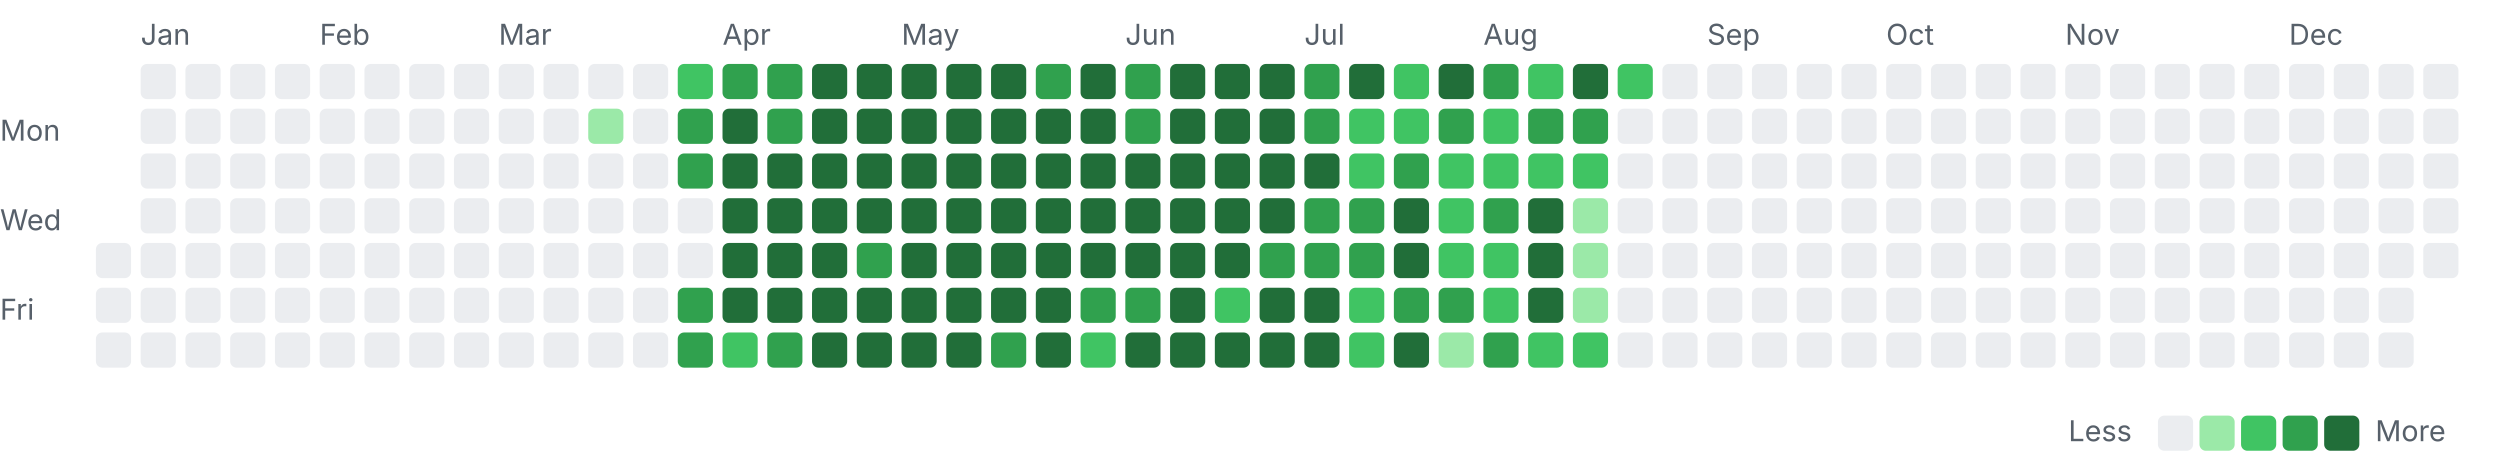
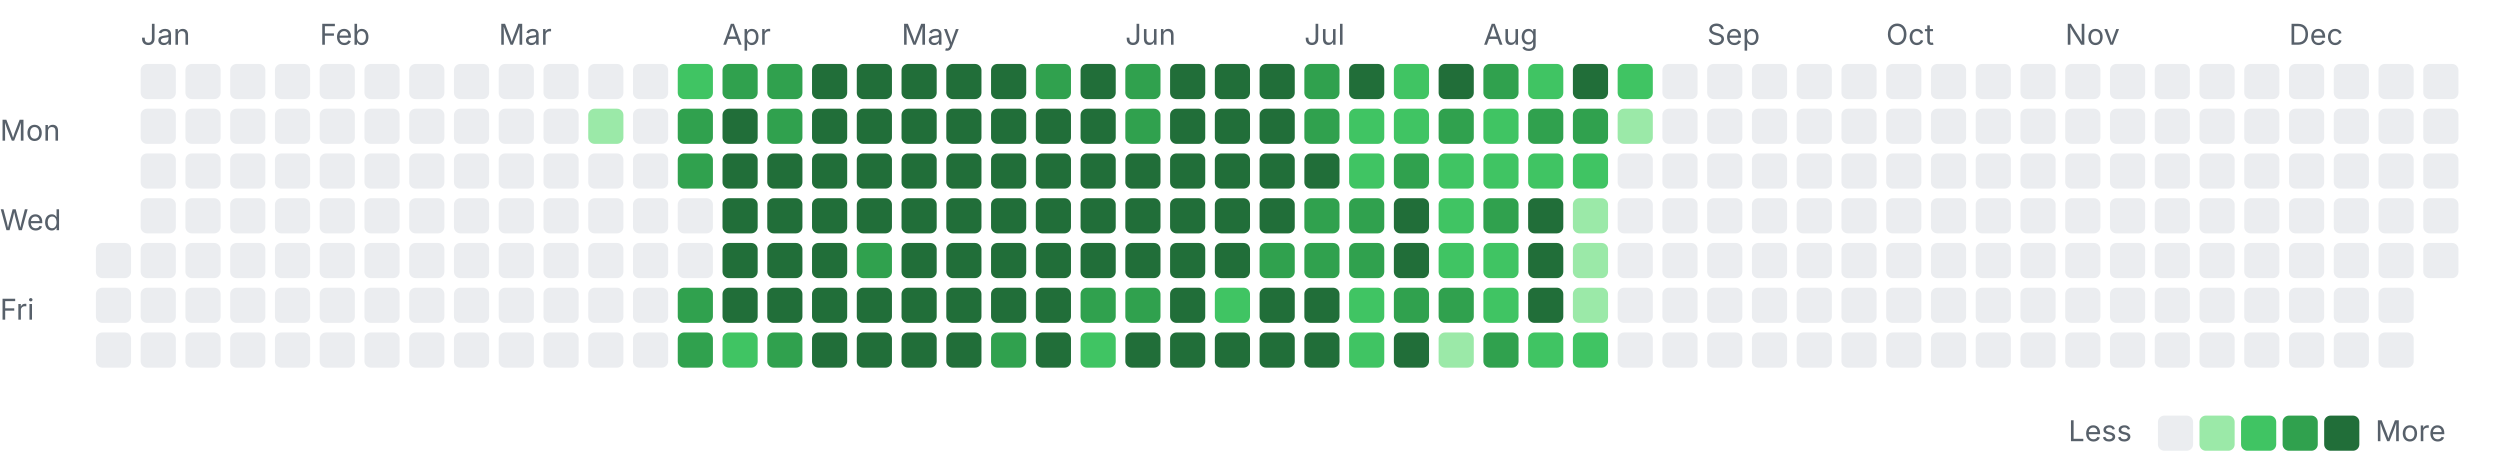
<svg xmlns="http://www.w3.org/2000/svg" width="782" height="142" viewBox="0 0 782 142">
  <style>.l0{fill:#ebedf0}.l1{fill:#9be9a8}.l2{fill:#40c463}.l3{fill:#30a14e}.l4{fill:#216e39} .lbl{fill:#57606a;font:9px -apple-system,Segoe UI,sans-serif}@media(prefers-color-scheme:dark){.l0{fill:#161b22}.l1{fill:#0e4429}.l2{fill:#006d32}.l3{fill:#26a641}.l4{fill:#39d353} .lbl{fill:#8b949e}}</style>
  <text class="lbl" x="44" y="14">Jan</text>
  <text class="lbl" x="100" y="14">Feb</text>
  <text class="lbl" x="156" y="14">Mar</text>
  <text class="lbl" x="226" y="14">Apr</text>
  <text class="lbl" x="282" y="14">May</text>
  <text class="lbl" x="352" y="14">Jun</text>
  <text class="lbl" x="408" y="14">Jul</text>
  <text class="lbl" x="464" y="14">Aug</text>
  <text class="lbl" x="534" y="14">Sep</text>
  <text class="lbl" x="590" y="14">Oct</text>
  <text class="lbl" x="646" y="14">Nov</text>
  <text class="lbl" x="716" y="14">Dec</text>
  <text class="lbl" x="0" y="44">Mon</text>
  <text class="lbl" x="0" y="72">Wed</text>
  <text class="lbl" x="0" y="100">Fri</text>
  <rect class="l0" x="30" y="76" width="11" height="11" rx="2" />
  <rect class="l0" x="30" y="90" width="11" height="11" rx="2" />
  <rect class="l0" x="30" y="104" width="11" height="11" rx="2" />
  <rect class="l0" x="44" y="20" width="11" height="11" rx="2" />
  <rect class="l0" x="44" y="34" width="11" height="11" rx="2" />
  <rect class="l0" x="44" y="48" width="11" height="11" rx="2" />
  <rect class="l0" x="44" y="62" width="11" height="11" rx="2" />
  <rect class="l0" x="44" y="76" width="11" height="11" rx="2" />
  <rect class="l0" x="44" y="90" width="11" height="11" rx="2" />
  <rect class="l0" x="44" y="104" width="11" height="11" rx="2" />
  <rect class="l0" x="58" y="20" width="11" height="11" rx="2" />
  <rect class="l0" x="58" y="34" width="11" height="11" rx="2" />
  <rect class="l0" x="58" y="48" width="11" height="11" rx="2" />
  <rect class="l0" x="58" y="62" width="11" height="11" rx="2" />
  <rect class="l0" x="58" y="76" width="11" height="11" rx="2" />
  <rect class="l0" x="58" y="90" width="11" height="11" rx="2" />
  <rect class="l0" x="58" y="104" width="11" height="11" rx="2" />
  <rect class="l0" x="72" y="20" width="11" height="11" rx="2" />
  <rect class="l0" x="72" y="34" width="11" height="11" rx="2" />
  <rect class="l0" x="72" y="48" width="11" height="11" rx="2" />
  <rect class="l0" x="72" y="62" width="11" height="11" rx="2" />
  <rect class="l0" x="72" y="76" width="11" height="11" rx="2" />
  <rect class="l0" x="72" y="90" width="11" height="11" rx="2" />
  <rect class="l0" x="72" y="104" width="11" height="11" rx="2" />
  <rect class="l0" x="86" y="20" width="11" height="11" rx="2" />
  <rect class="l0" x="86" y="34" width="11" height="11" rx="2" />
  <rect class="l0" x="86" y="48" width="11" height="11" rx="2" />
  <rect class="l0" x="86" y="62" width="11" height="11" rx="2" />
  <rect class="l0" x="86" y="76" width="11" height="11" rx="2" />
  <rect class="l0" x="86" y="90" width="11" height="11" rx="2" />
  <rect class="l0" x="86" y="104" width="11" height="11" rx="2" />
  <rect class="l0" x="100" y="20" width="11" height="11" rx="2" />
  <rect class="l0" x="100" y="34" width="11" height="11" rx="2" />
  <rect class="l0" x="100" y="48" width="11" height="11" rx="2" />
  <rect class="l0" x="100" y="62" width="11" height="11" rx="2" />
  <rect class="l0" x="100" y="76" width="11" height="11" rx="2" />
  <rect class="l0" x="100" y="90" width="11" height="11" rx="2" />
  <rect class="l0" x="100" y="104" width="11" height="11" rx="2" />
  <rect class="l0" x="114" y="20" width="11" height="11" rx="2" />
  <rect class="l0" x="114" y="34" width="11" height="11" rx="2" />
  <rect class="l0" x="114" y="48" width="11" height="11" rx="2" />
  <rect class="l0" x="114" y="62" width="11" height="11" rx="2" />
  <rect class="l0" x="114" y="76" width="11" height="11" rx="2" />
  <rect class="l0" x="114" y="90" width="11" height="11" rx="2" />
  <rect class="l0" x="114" y="104" width="11" height="11" rx="2" />
  <rect class="l0" x="128" y="20" width="11" height="11" rx="2" />
  <rect class="l0" x="128" y="34" width="11" height="11" rx="2" />
  <rect class="l0" x="128" y="48" width="11" height="11" rx="2" />
  <rect class="l0" x="128" y="62" width="11" height="11" rx="2" />
  <rect class="l0" x="128" y="76" width="11" height="11" rx="2" />
  <rect class="l0" x="128" y="90" width="11" height="11" rx="2" />
  <rect class="l0" x="128" y="104" width="11" height="11" rx="2" />
  <rect class="l0" x="142" y="20" width="11" height="11" rx="2" />
  <rect class="l0" x="142" y="34" width="11" height="11" rx="2" />
  <rect class="l0" x="142" y="48" width="11" height="11" rx="2" />
  <rect class="l0" x="142" y="62" width="11" height="11" rx="2" />
  <rect class="l0" x="142" y="76" width="11" height="11" rx="2" />
  <rect class="l0" x="142" y="90" width="11" height="11" rx="2" />
  <rect class="l0" x="142" y="104" width="11" height="11" rx="2" />
  <rect class="l0" x="156" y="20" width="11" height="11" rx="2" />
  <rect class="l0" x="156" y="34" width="11" height="11" rx="2" />
  <rect class="l0" x="156" y="48" width="11" height="11" rx="2" />
  <rect class="l0" x="156" y="62" width="11" height="11" rx="2" />
  <rect class="l0" x="156" y="76" width="11" height="11" rx="2" />
  <rect class="l0" x="156" y="90" width="11" height="11" rx="2" />
  <rect class="l0" x="156" y="104" width="11" height="11" rx="2" />
  <rect class="l0" x="170" y="20" width="11" height="11" rx="2" />
  <rect class="l0" x="170" y="34" width="11" height="11" rx="2" />
  <rect class="l0" x="170" y="48" width="11" height="11" rx="2" />
  <rect class="l0" x="170" y="62" width="11" height="11" rx="2" />
  <rect class="l0" x="170" y="76" width="11" height="11" rx="2" />
  <rect class="l0" x="170" y="90" width="11" height="11" rx="2" />
  <rect class="l0" x="170" y="104" width="11" height="11" rx="2" />
  <rect class="l0" x="184" y="20" width="11" height="11" rx="2" />
  <rect class="l1" x="184" y="34" width="11" height="11" rx="2" />
  <rect class="l0" x="184" y="48" width="11" height="11" rx="2" />
  <rect class="l0" x="184" y="62" width="11" height="11" rx="2" />
  <rect class="l0" x="184" y="76" width="11" height="11" rx="2" />
  <rect class="l0" x="184" y="90" width="11" height="11" rx="2" />
  <rect class="l0" x="184" y="104" width="11" height="11" rx="2" />
  <rect class="l0" x="198" y="20" width="11" height="11" rx="2" />
  <rect class="l0" x="198" y="34" width="11" height="11" rx="2" />
  <rect class="l0" x="198" y="48" width="11" height="11" rx="2" />
  <rect class="l0" x="198" y="62" width="11" height="11" rx="2" />
  <rect class="l0" x="198" y="76" width="11" height="11" rx="2" />
  <rect class="l0" x="198" y="90" width="11" height="11" rx="2" />
  <rect class="l0" x="198" y="104" width="11" height="11" rx="2" />
  <rect class="l2" x="212" y="20" width="11" height="11" rx="2" />
  <rect class="l3" x="212" y="34" width="11" height="11" rx="2" />
  <rect class="l3" x="212" y="48" width="11" height="11" rx="2" />
  <rect class="l0" x="212" y="62" width="11" height="11" rx="2" />
  <rect class="l0" x="212" y="76" width="11" height="11" rx="2" />
  <rect class="l3" x="212" y="90" width="11" height="11" rx="2" />
  <rect class="l3" x="212" y="104" width="11" height="11" rx="2" />
  <rect class="l3" x="226" y="20" width="11" height="11" rx="2" />
  <rect class="l4" x="226" y="34" width="11" height="11" rx="2" />
  <rect class="l4" x="226" y="48" width="11" height="11" rx="2" />
  <rect class="l4" x="226" y="62" width="11" height="11" rx="2" />
  <rect class="l4" x="226" y="76" width="11" height="11" rx="2" />
  <rect class="l4" x="226" y="90" width="11" height="11" rx="2" />
  <rect class="l2" x="226" y="104" width="11" height="11" rx="2" />
  <rect class="l3" x="240" y="20" width="11" height="11" rx="2" />
  <rect class="l3" x="240" y="34" width="11" height="11" rx="2" />
  <rect class="l4" x="240" y="48" width="11" height="11" rx="2" />
  <rect class="l4" x="240" y="62" width="11" height="11" rx="2" />
  <rect class="l4" x="240" y="76" width="11" height="11" rx="2" />
  <rect class="l4" x="240" y="90" width="11" height="11" rx="2" />
  <rect class="l3" x="240" y="104" width="11" height="11" rx="2" />
  <rect class="l4" x="254" y="20" width="11" height="11" rx="2" />
  <rect class="l4" x="254" y="34" width="11" height="11" rx="2" />
  <rect class="l4" x="254" y="48" width="11" height="11" rx="2" />
  <rect class="l4" x="254" y="62" width="11" height="11" rx="2" />
  <rect class="l4" x="254" y="76" width="11" height="11" rx="2" />
  <rect class="l4" x="254" y="90" width="11" height="11" rx="2" />
  <rect class="l4" x="254" y="104" width="11" height="11" rx="2" />
  <rect class="l4" x="268" y="20" width="11" height="11" rx="2" />
  <rect class="l4" x="268" y="34" width="11" height="11" rx="2" />
  <rect class="l4" x="268" y="48" width="11" height="11" rx="2" />
  <rect class="l4" x="268" y="62" width="11" height="11" rx="2" />
  <rect class="l3" x="268" y="76" width="11" height="11" rx="2" />
  <rect class="l4" x="268" y="90" width="11" height="11" rx="2" />
  <rect class="l4" x="268" y="104" width="11" height="11" rx="2" />
  <rect class="l4" x="282" y="20" width="11" height="11" rx="2" />
  <rect class="l4" x="282" y="34" width="11" height="11" rx="2" />
  <rect class="l4" x="282" y="48" width="11" height="11" rx="2" />
  <rect class="l4" x="282" y="62" width="11" height="11" rx="2" />
  <rect class="l4" x="282" y="76" width="11" height="11" rx="2" />
  <rect class="l4" x="282" y="90" width="11" height="11" rx="2" />
  <rect class="l4" x="282" y="104" width="11" height="11" rx="2" />
  <rect class="l4" x="296" y="20" width="11" height="11" rx="2" />
  <rect class="l4" x="296" y="34" width="11" height="11" rx="2" />
  <rect class="l4" x="296" y="48" width="11" height="11" rx="2" />
  <rect class="l4" x="296" y="62" width="11" height="11" rx="2" />
  <rect class="l4" x="296" y="76" width="11" height="11" rx="2" />
  <rect class="l4" x="296" y="90" width="11" height="11" rx="2" />
  <rect class="l4" x="296" y="104" width="11" height="11" rx="2" />
  <rect class="l4" x="310" y="20" width="11" height="11" rx="2" />
  <rect class="l4" x="310" y="34" width="11" height="11" rx="2" />
  <rect class="l4" x="310" y="48" width="11" height="11" rx="2" />
  <rect class="l4" x="310" y="62" width="11" height="11" rx="2" />
  <rect class="l4" x="310" y="76" width="11" height="11" rx="2" />
  <rect class="l4" x="310" y="90" width="11" height="11" rx="2" />
  <rect class="l3" x="310" y="104" width="11" height="11" rx="2" />
  <rect class="l3" x="324" y="20" width="11" height="11" rx="2" />
  <rect class="l4" x="324" y="34" width="11" height="11" rx="2" />
  <rect class="l4" x="324" y="48" width="11" height="11" rx="2" />
  <rect class="l4" x="324" y="62" width="11" height="11" rx="2" />
  <rect class="l4" x="324" y="76" width="11" height="11" rx="2" />
  <rect class="l4" x="324" y="90" width="11" height="11" rx="2" />
  <rect class="l4" x="324" y="104" width="11" height="11" rx="2" />
  <rect class="l4" x="338" y="20" width="11" height="11" rx="2" />
  <rect class="l4" x="338" y="34" width="11" height="11" rx="2" />
  <rect class="l4" x="338" y="48" width="11" height="11" rx="2" />
  <rect class="l4" x="338" y="62" width="11" height="11" rx="2" />
  <rect class="l4" x="338" y="76" width="11" height="11" rx="2" />
  <rect class="l3" x="338" y="90" width="11" height="11" rx="2" />
  <rect class="l2" x="338" y="104" width="11" height="11" rx="2" />
  <rect class="l3" x="352" y="20" width="11" height="11" rx="2" />
  <rect class="l3" x="352" y="34" width="11" height="11" rx="2" />
  <rect class="l4" x="352" y="48" width="11" height="11" rx="2" />
  <rect class="l4" x="352" y="62" width="11" height="11" rx="2" />
  <rect class="l4" x="352" y="76" width="11" height="11" rx="2" />
  <rect class="l3" x="352" y="90" width="11" height="11" rx="2" />
  <rect class="l4" x="352" y="104" width="11" height="11" rx="2" />
  <rect class="l4" x="366" y="20" width="11" height="11" rx="2" />
  <rect class="l4" x="366" y="34" width="11" height="11" rx="2" />
  <rect class="l4" x="366" y="48" width="11" height="11" rx="2" />
  <rect class="l4" x="366" y="62" width="11" height="11" rx="2" />
  <rect class="l4" x="366" y="76" width="11" height="11" rx="2" />
  <rect class="l4" x="366" y="90" width="11" height="11" rx="2" />
  <rect class="l4" x="366" y="104" width="11" height="11" rx="2" />
  <rect class="l4" x="380" y="20" width="11" height="11" rx="2" />
  <rect class="l4" x="380" y="34" width="11" height="11" rx="2" />
  <rect class="l4" x="380" y="48" width="11" height="11" rx="2" />
  <rect class="l4" x="380" y="62" width="11" height="11" rx="2" />
  <rect class="l4" x="380" y="76" width="11" height="11" rx="2" />
  <rect class="l2" x="380" y="90" width="11" height="11" rx="2" />
  <rect class="l4" x="380" y="104" width="11" height="11" rx="2" />
  <rect class="l4" x="394" y="20" width="11" height="11" rx="2" />
  <rect class="l4" x="394" y="34" width="11" height="11" rx="2" />
  <rect class="l4" x="394" y="48" width="11" height="11" rx="2" />
  <rect class="l4" x="394" y="62" width="11" height="11" rx="2" />
  <rect class="l3" x="394" y="76" width="11" height="11" rx="2" />
  <rect class="l4" x="394" y="90" width="11" height="11" rx="2" />
  <rect class="l4" x="394" y="104" width="11" height="11" rx="2" />
  <rect class="l3" x="408" y="20" width="11" height="11" rx="2" />
  <rect class="l3" x="408" y="34" width="11" height="11" rx="2" />
  <rect class="l4" x="408" y="48" width="11" height="11" rx="2" />
  <rect class="l3" x="408" y="62" width="11" height="11" rx="2" />
  <rect class="l3" x="408" y="76" width="11" height="11" rx="2" />
  <rect class="l4" x="408" y="90" width="11" height="11" rx="2" />
  <rect class="l4" x="408" y="104" width="11" height="11" rx="2" />
  <rect class="l4" x="422" y="20" width="11" height="11" rx="2" />
  <rect class="l2" x="422" y="34" width="11" height="11" rx="2" />
  <rect class="l2" x="422" y="48" width="11" height="11" rx="2" />
  <rect class="l3" x="422" y="62" width="11" height="11" rx="2" />
  <rect class="l3" x="422" y="76" width="11" height="11" rx="2" />
  <rect class="l2" x="422" y="90" width="11" height="11" rx="2" />
  <rect class="l2" x="422" y="104" width="11" height="11" rx="2" />
  <rect class="l2" x="436" y="20" width="11" height="11" rx="2" />
  <rect class="l2" x="436" y="34" width="11" height="11" rx="2" />
  <rect class="l3" x="436" y="48" width="11" height="11" rx="2" />
  <rect class="l4" x="436" y="62" width="11" height="11" rx="2" />
  <rect class="l4" x="436" y="76" width="11" height="11" rx="2" />
  <rect class="l3" x="436" y="90" width="11" height="11" rx="2" />
  <rect class="l4" x="436" y="104" width="11" height="11" rx="2" />
  <rect class="l4" x="450" y="20" width="11" height="11" rx="2" />
  <rect class="l3" x="450" y="34" width="11" height="11" rx="2" />
  <rect class="l2" x="450" y="48" width="11" height="11" rx="2" />
  <rect class="l2" x="450" y="62" width="11" height="11" rx="2" />
  <rect class="l2" x="450" y="76" width="11" height="11" rx="2" />
  <rect class="l3" x="450" y="90" width="11" height="11" rx="2" />
  <rect class="l1" x="450" y="104" width="11" height="11" rx="2" />
  <rect class="l3" x="464" y="20" width="11" height="11" rx="2" />
  <rect class="l2" x="464" y="34" width="11" height="11" rx="2" />
  <rect class="l2" x="464" y="48" width="11" height="11" rx="2" />
  <rect class="l3" x="464" y="62" width="11" height="11" rx="2" />
  <rect class="l2" x="464" y="76" width="11" height="11" rx="2" />
  <rect class="l2" x="464" y="90" width="11" height="11" rx="2" />
  <rect class="l3" x="464" y="104" width="11" height="11" rx="2" />
  <rect class="l2" x="478" y="20" width="11" height="11" rx="2" />
  <rect class="l3" x="478" y="34" width="11" height="11" rx="2" />
  <rect class="l2" x="478" y="48" width="11" height="11" rx="2" />
  <rect class="l4" x="478" y="62" width="11" height="11" rx="2" />
  <rect class="l4" x="478" y="76" width="11" height="11" rx="2" />
  <rect class="l4" x="478" y="90" width="11" height="11" rx="2" />
  <rect class="l2" x="478" y="104" width="11" height="11" rx="2" />
  <rect class="l4" x="492" y="20" width="11" height="11" rx="2" />
  <rect class="l3" x="492" y="34" width="11" height="11" rx="2" />
  <rect class="l2" x="492" y="48" width="11" height="11" rx="2" />
  <rect class="l1" x="492" y="62" width="11" height="11" rx="2" />
  <rect class="l1" x="492" y="76" width="11" height="11" rx="2" />
  <rect class="l1" x="492" y="90" width="11" height="11" rx="2" />
  <rect class="l2" x="492" y="104" width="11" height="11" rx="2" />
  <rect class="l2" x="506" y="20" width="11" height="11" rx="2" />
-   <rect class="l0" x="506" y="34" width="11" height="11" rx="2" />
+   <rect class="l1" x="506" y="34" width="11" height="11" rx="2" />
  <rect class="l0" x="506" y="48" width="11" height="11" rx="2" />
  <rect class="l0" x="506" y="62" width="11" height="11" rx="2" />
  <rect class="l0" x="506" y="76" width="11" height="11" rx="2" />
  <rect class="l0" x="506" y="90" width="11" height="11" rx="2" />
  <rect class="l0" x="506" y="104" width="11" height="11" rx="2" />
  <rect class="l0" x="520" y="20" width="11" height="11" rx="2" />
  <rect class="l0" x="520" y="34" width="11" height="11" rx="2" />
  <rect class="l0" x="520" y="48" width="11" height="11" rx="2" />
  <rect class="l0" x="520" y="62" width="11" height="11" rx="2" />
  <rect class="l0" x="520" y="76" width="11" height="11" rx="2" />
  <rect class="l0" x="520" y="90" width="11" height="11" rx="2" />
  <rect class="l0" x="520" y="104" width="11" height="11" rx="2" />
  <rect class="l0" x="534" y="20" width="11" height="11" rx="2" />
  <rect class="l0" x="534" y="34" width="11" height="11" rx="2" />
  <rect class="l0" x="534" y="48" width="11" height="11" rx="2" />
  <rect class="l0" x="534" y="62" width="11" height="11" rx="2" />
  <rect class="l0" x="534" y="76" width="11" height="11" rx="2" />
  <rect class="l0" x="534" y="90" width="11" height="11" rx="2" />
  <rect class="l0" x="534" y="104" width="11" height="11" rx="2" />
  <rect class="l0" x="548" y="20" width="11" height="11" rx="2" />
  <rect class="l0" x="548" y="34" width="11" height="11" rx="2" />
  <rect class="l0" x="548" y="48" width="11" height="11" rx="2" />
  <rect class="l0" x="548" y="62" width="11" height="11" rx="2" />
  <rect class="l0" x="548" y="76" width="11" height="11" rx="2" />
  <rect class="l0" x="548" y="90" width="11" height="11" rx="2" />
  <rect class="l0" x="548" y="104" width="11" height="11" rx="2" />
  <rect class="l0" x="562" y="20" width="11" height="11" rx="2" />
  <rect class="l0" x="562" y="34" width="11" height="11" rx="2" />
  <rect class="l0" x="562" y="48" width="11" height="11" rx="2" />
  <rect class="l0" x="562" y="62" width="11" height="11" rx="2" />
  <rect class="l0" x="562" y="76" width="11" height="11" rx="2" />
  <rect class="l0" x="562" y="90" width="11" height="11" rx="2" />
  <rect class="l0" x="562" y="104" width="11" height="11" rx="2" />
  <rect class="l0" x="576" y="20" width="11" height="11" rx="2" />
  <rect class="l0" x="576" y="34" width="11" height="11" rx="2" />
  <rect class="l0" x="576" y="48" width="11" height="11" rx="2" />
  <rect class="l0" x="576" y="62" width="11" height="11" rx="2" />
  <rect class="l0" x="576" y="76" width="11" height="11" rx="2" />
  <rect class="l0" x="576" y="90" width="11" height="11" rx="2" />
  <rect class="l0" x="576" y="104" width="11" height="11" rx="2" />
  <rect class="l0" x="590" y="20" width="11" height="11" rx="2" />
  <rect class="l0" x="590" y="34" width="11" height="11" rx="2" />
  <rect class="l0" x="590" y="48" width="11" height="11" rx="2" />
  <rect class="l0" x="590" y="62" width="11" height="11" rx="2" />
  <rect class="l0" x="590" y="76" width="11" height="11" rx="2" />
  <rect class="l0" x="590" y="90" width="11" height="11" rx="2" />
  <rect class="l0" x="590" y="104" width="11" height="11" rx="2" />
  <rect class="l0" x="604" y="20" width="11" height="11" rx="2" />
  <rect class="l0" x="604" y="34" width="11" height="11" rx="2" />
  <rect class="l0" x="604" y="48" width="11" height="11" rx="2" />
  <rect class="l0" x="604" y="62" width="11" height="11" rx="2" />
  <rect class="l0" x="604" y="76" width="11" height="11" rx="2" />
  <rect class="l0" x="604" y="90" width="11" height="11" rx="2" />
  <rect class="l0" x="604" y="104" width="11" height="11" rx="2" />
  <rect class="l0" x="618" y="20" width="11" height="11" rx="2" />
  <rect class="l0" x="618" y="34" width="11" height="11" rx="2" />
  <rect class="l0" x="618" y="48" width="11" height="11" rx="2" />
  <rect class="l0" x="618" y="62" width="11" height="11" rx="2" />
  <rect class="l0" x="618" y="76" width="11" height="11" rx="2" />
  <rect class="l0" x="618" y="90" width="11" height="11" rx="2" />
  <rect class="l0" x="618" y="104" width="11" height="11" rx="2" />
  <rect class="l0" x="632" y="20" width="11" height="11" rx="2" />
  <rect class="l0" x="632" y="34" width="11" height="11" rx="2" />
  <rect class="l0" x="632" y="48" width="11" height="11" rx="2" />
  <rect class="l0" x="632" y="62" width="11" height="11" rx="2" />
  <rect class="l0" x="632" y="76" width="11" height="11" rx="2" />
  <rect class="l0" x="632" y="90" width="11" height="11" rx="2" />
  <rect class="l0" x="632" y="104" width="11" height="11" rx="2" />
  <rect class="l0" x="646" y="20" width="11" height="11" rx="2" />
  <rect class="l0" x="646" y="34" width="11" height="11" rx="2" />
  <rect class="l0" x="646" y="48" width="11" height="11" rx="2" />
  <rect class="l0" x="646" y="62" width="11" height="11" rx="2" />
  <rect class="l0" x="646" y="76" width="11" height="11" rx="2" />
  <rect class="l0" x="646" y="90" width="11" height="11" rx="2" />
  <rect class="l0" x="646" y="104" width="11" height="11" rx="2" />
  <rect class="l0" x="660" y="20" width="11" height="11" rx="2" />
  <rect class="l0" x="660" y="34" width="11" height="11" rx="2" />
  <rect class="l0" x="660" y="48" width="11" height="11" rx="2" />
  <rect class="l0" x="660" y="62" width="11" height="11" rx="2" />
  <rect class="l0" x="660" y="76" width="11" height="11" rx="2" />
  <rect class="l0" x="660" y="90" width="11" height="11" rx="2" />
  <rect class="l0" x="660" y="104" width="11" height="11" rx="2" />
  <rect class="l0" x="674" y="20" width="11" height="11" rx="2" />
  <rect class="l0" x="674" y="34" width="11" height="11" rx="2" />
  <rect class="l0" x="674" y="48" width="11" height="11" rx="2" />
  <rect class="l0" x="674" y="62" width="11" height="11" rx="2" />
  <rect class="l0" x="674" y="76" width="11" height="11" rx="2" />
  <rect class="l0" x="674" y="90" width="11" height="11" rx="2" />
  <rect class="l0" x="674" y="104" width="11" height="11" rx="2" />
  <rect class="l0" x="688" y="20" width="11" height="11" rx="2" />
  <rect class="l0" x="688" y="34" width="11" height="11" rx="2" />
  <rect class="l0" x="688" y="48" width="11" height="11" rx="2" />
  <rect class="l0" x="688" y="62" width="11" height="11" rx="2" />
  <rect class="l0" x="688" y="76" width="11" height="11" rx="2" />
  <rect class="l0" x="688" y="90" width="11" height="11" rx="2" />
  <rect class="l0" x="688" y="104" width="11" height="11" rx="2" />
  <rect class="l0" x="702" y="20" width="11" height="11" rx="2" />
  <rect class="l0" x="702" y="34" width="11" height="11" rx="2" />
  <rect class="l0" x="702" y="48" width="11" height="11" rx="2" />
  <rect class="l0" x="702" y="62" width="11" height="11" rx="2" />
  <rect class="l0" x="702" y="76" width="11" height="11" rx="2" />
  <rect class="l0" x="702" y="90" width="11" height="11" rx="2" />
  <rect class="l0" x="702" y="104" width="11" height="11" rx="2" />
  <rect class="l0" x="716" y="20" width="11" height="11" rx="2" />
  <rect class="l0" x="716" y="34" width="11" height="11" rx="2" />
  <rect class="l0" x="716" y="48" width="11" height="11" rx="2" />
  <rect class="l0" x="716" y="62" width="11" height="11" rx="2" />
  <rect class="l0" x="716" y="76" width="11" height="11" rx="2" />
  <rect class="l0" x="716" y="90" width="11" height="11" rx="2" />
  <rect class="l0" x="716" y="104" width="11" height="11" rx="2" />
  <rect class="l0" x="730" y="20" width="11" height="11" rx="2" />
  <rect class="l0" x="730" y="34" width="11" height="11" rx="2" />
  <rect class="l0" x="730" y="48" width="11" height="11" rx="2" />
  <rect class="l0" x="730" y="62" width="11" height="11" rx="2" />
  <rect class="l0" x="730" y="76" width="11" height="11" rx="2" />
  <rect class="l0" x="730" y="90" width="11" height="11" rx="2" />
  <rect class="l0" x="730" y="104" width="11" height="11" rx="2" />
  <rect class="l0" x="744" y="20" width="11" height="11" rx="2" />
  <rect class="l0" x="744" y="34" width="11" height="11" rx="2" />
  <rect class="l0" x="744" y="48" width="11" height="11" rx="2" />
  <rect class="l0" x="744" y="62" width="11" height="11" rx="2" />
  <rect class="l0" x="744" y="76" width="11" height="11" rx="2" />
  <rect class="l0" x="744" y="90" width="11" height="11" rx="2" />
  <rect class="l0" x="744" y="104" width="11" height="11" rx="2" />
  <rect class="l0" x="758" y="20" width="11" height="11" rx="2" />
  <rect class="l0" x="758" y="34" width="11" height="11" rx="2" />
  <rect class="l0" x="758" y="48" width="11" height="11" rx="2" />
  <rect class="l0" x="758" y="62" width="11" height="11" rx="2" />
  <rect class="l0" x="758" y="76" width="11" height="11" rx="2" />
  <text class="lbl" x="647" y="138">Less</text>
  <rect class="l0" x="675" y="130" width="11" height="11" rx="2" />
  <rect class="l1" x="688" y="130" width="11" height="11" rx="2" />
  <rect class="l2" x="701" y="130" width="11" height="11" rx="2" />
  <rect class="l3" x="714" y="130" width="11" height="11" rx="2" />
  <rect class="l4" x="727" y="130" width="11" height="11" rx="2" />
  <text class="lbl" x="743" y="138">More</text>
</svg>
